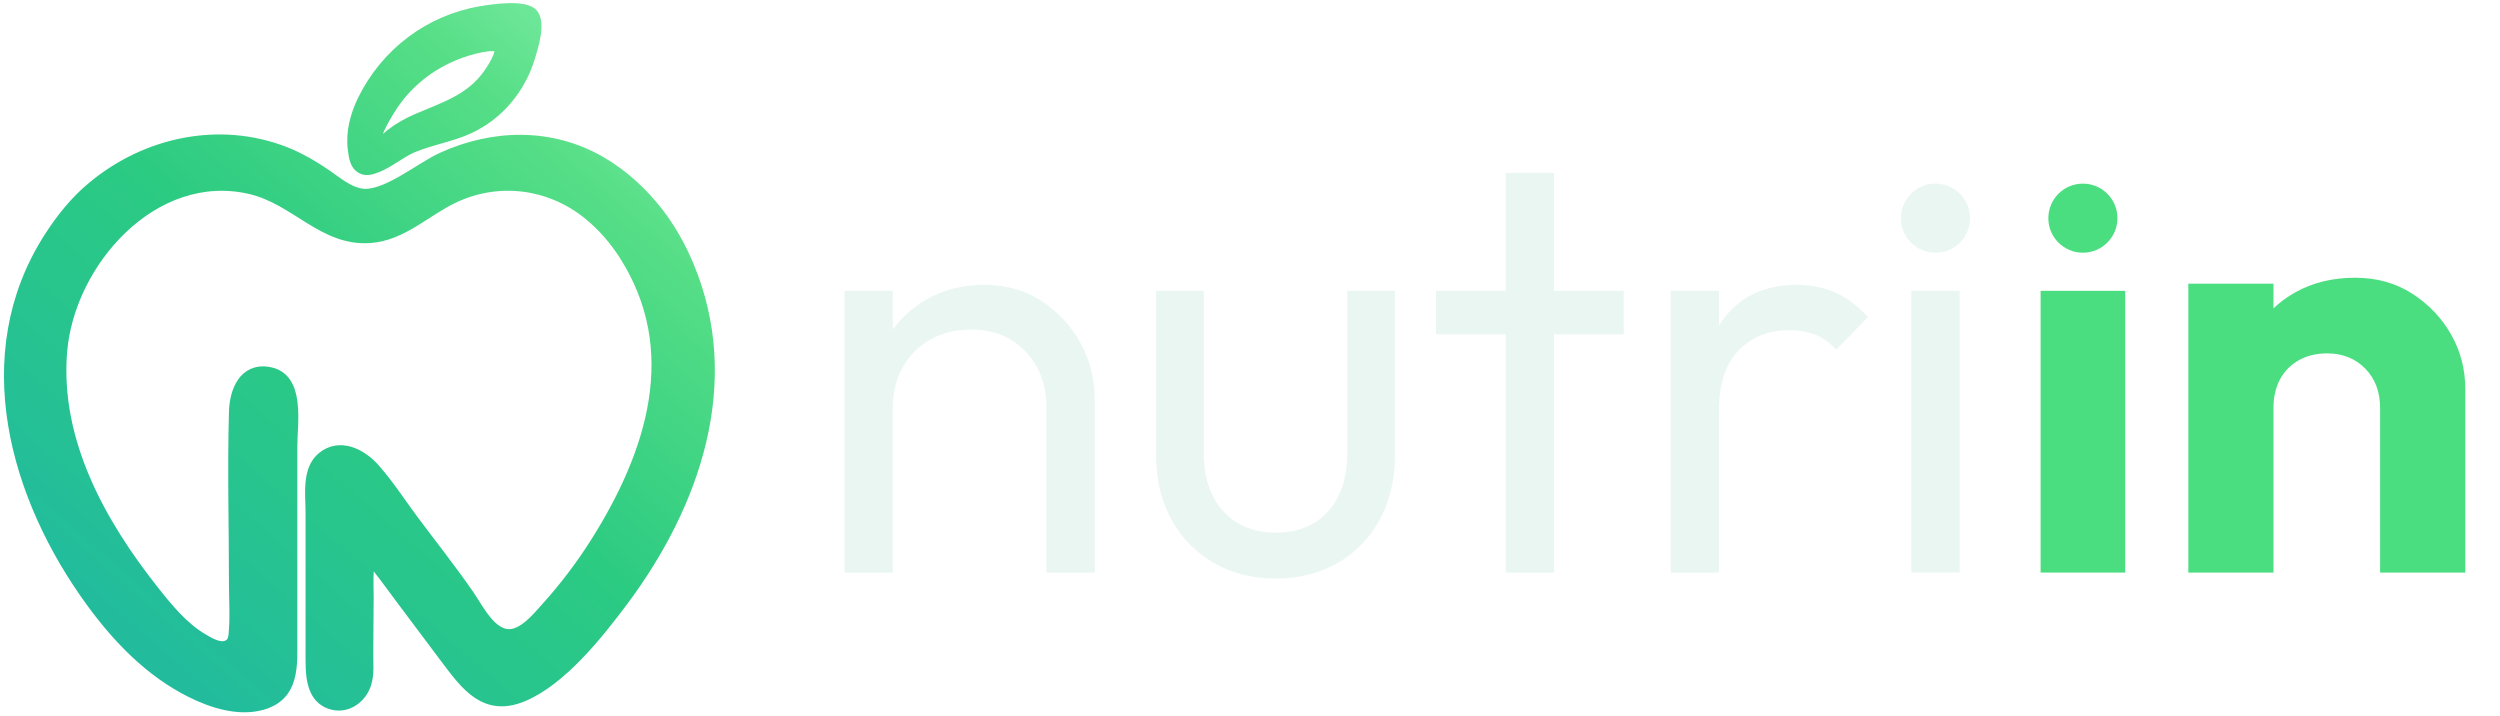
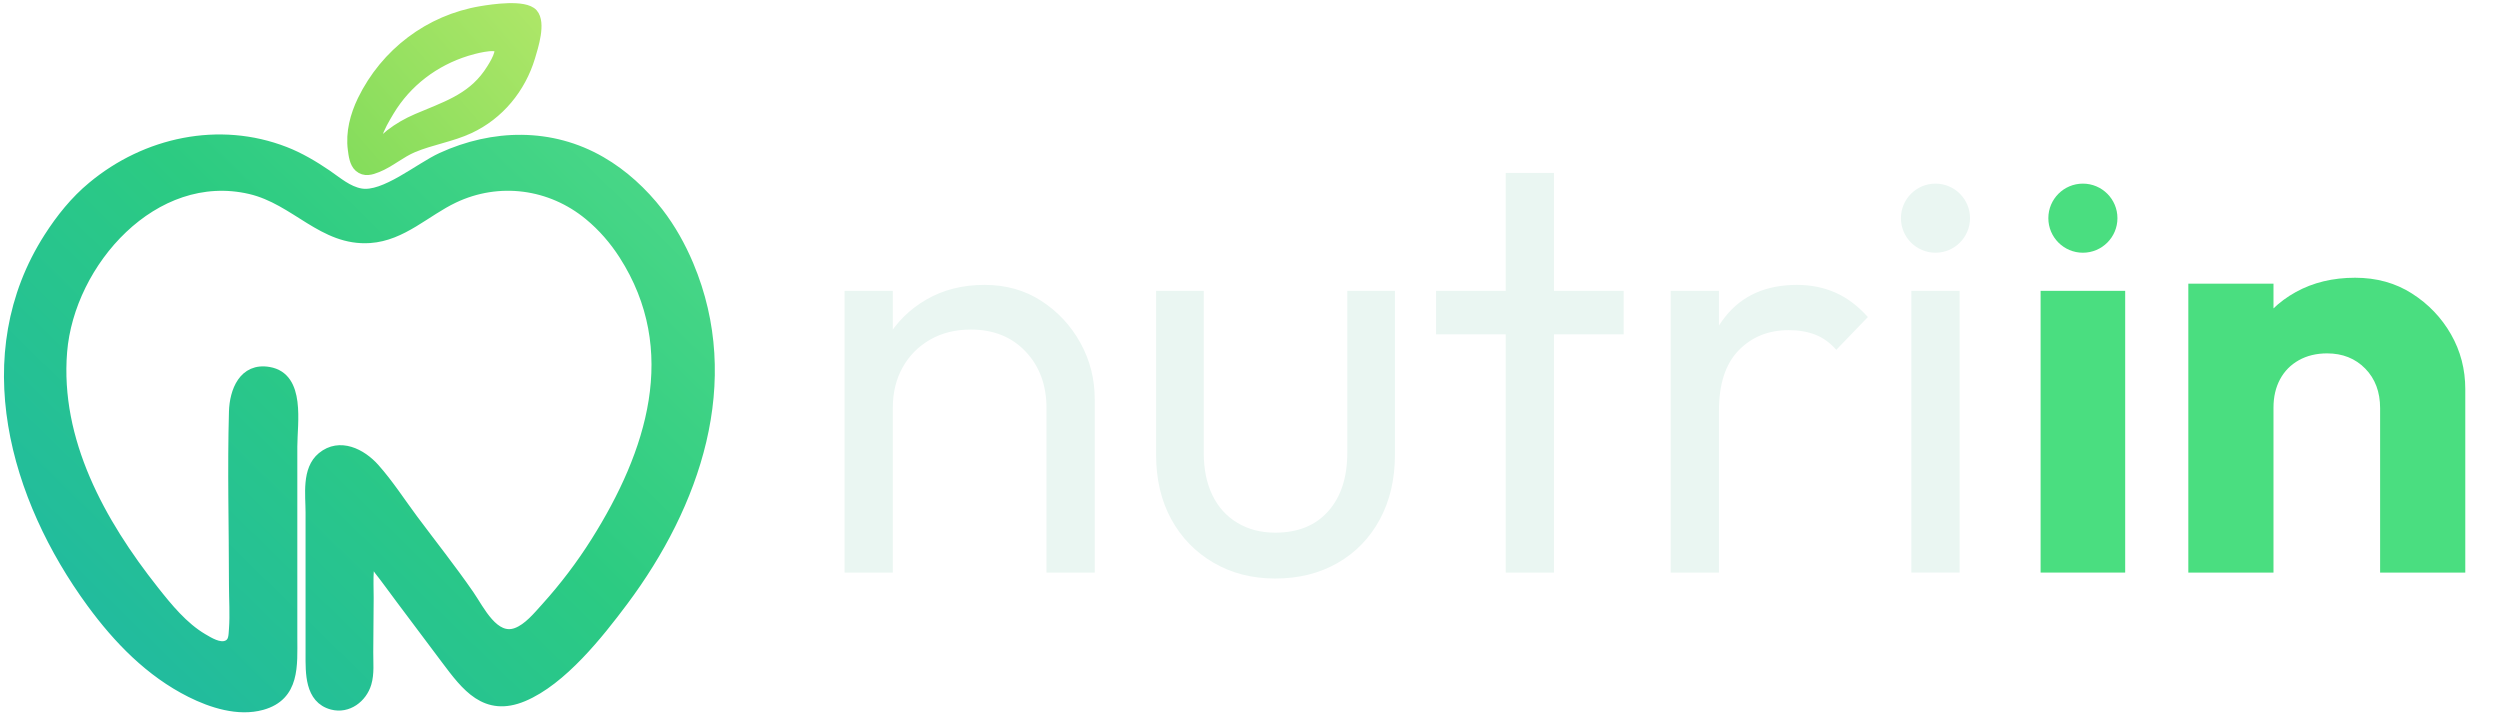
<svg xmlns="http://www.w3.org/2000/svg" viewBox="0 0 3493 1000" role="img" aria-label="Nutriin">
  <defs>
-     <linearGradient id="hs" gradientUnits="userSpaceOnUse" x1="260" y1="1040" x2="1000" y2="190">
+     <linearGradient id="hs" gradientUnits="userSpaceOnUse" x1="260" y1="1040" x2="980" y2="300">
      <stop offset="0" stop-color="#1FB8A4" />
-       <stop offset=".5" stop-color="#2CCB82" />
-       <stop offset=".8" stop-color="#56DE86" />
-       <stop offset="1" stop-color="#86EFAC" />
+       <stop offset=".55" stop-color="#2CCB82" />
+       <stop offset="1" stop-color="#4ED987" />
+     </linearGradient>
+     <linearGradient id="hl" gradientUnits="userSpaceOnUse" x1="600" y1="440" x2="900" y2="180">
+       <stop offset="0" stop-color="#7EDB5A" />
+       <stop offset="1" stop-color="#B5E86A" />
    </linearGradient>
  </defs>
  <g transform="translate(-208.29,-203.68) scale(1.15075)">
-     <g fill="url(#hs)" fill-rule="evenodd" stroke="url(#hs)" stroke-width="12" stroke-linejoin="round">
-       <path d="M293.2,403.4 C272.2,420.7 254.8,442.5 240.2,465.3 C148.8,608.1 198.7,781.4 292.1,909.0 C324.4,953.1 363.2,993.1 412.5,1017.8 C438.0,1030.6 470.4,1041.0 499.0,1033.1 C539.4,1021.9 536.0,984.6 536.0,951.1 C536.0,873.8 536.0,796.4 536.0,719.1 C536.0,690.6 546.1,635.2 507.5,628.5 C476.7,623.1 465.7,652.1 465.0,676.8 C463.0,746.6 465.0,816.9 465.0,886.8 C465.0,904.6 466.3,923.0 465.0,940.8 C464.3,948.7 465.0,957.2 456.3,960.6 C447.0,964.2 434.9,956.7 427.3,952.2 C403.5,938.2 384.7,915.1 367.8,893.7 C302.9,811.7 247.8,712.3 256.5,604.2 C265.3,495.3 367.8,379.4 484.9,406.7 C540.2,419.7 573.1,470.1 630.2,466.1 C669.4,463.4 698.0,433.7 731.9,417.6 C786.5,391.6 849.6,400.0 896.2,438.5 C912.7,452.1 926.8,468.4 938.3,486.3 C1012.7,602.3 971.8,727.6 904.3,834.8 C886.6,862.9 866.3,889.7 844.0,914.4 C834.2,925.2 822.3,940.0 808.1,945.2 C780.8,955.3 763.2,917.3 750.7,899.2 C729.1,868.0 705.4,838.1 682.7,807.7 C667.3,787.0 652.9,764.6 635.8,745.4 C620.0,727.7 593.5,714.1 572.0,731.8 C553.2,747.3 558.0,777.7 558.0,799.2 C558.0,856.6 558.0,913.9 558.0,971.2 C558.0,993.6 556.9,1025.4 584.3,1032.7 C603.2,1037.7 620.7,1024.4 626.0,1006.7 C629.6,994.9 628.1,981.2 628.2,969.0 C628.4,947.0 628.5,925.0 628.7,903.0 C628.7,891.8 628.1,880.3 628.9,869.1 C629.1,867.1 628.0,858.1 631.4,858.1 C634.7,858.2 639.2,866.8 641.0,869.0 C650.1,880.5 658.6,892.5 667.4,904.2 C685.8,928.7 704.2,953.2 722.6,977.8 C747.0,1010.3 770.5,1041.9 816.2,1022.8 C863.3,1003.1 908.0,946.6 937.9,906.6 C1025.4,789.4 1076.9,640.8 1017.2,498.9 C1007.6,476.1 995.6,454.6 980.5,435.0 C961.4,410.4 937.8,388.6 910.8,373.0 C850.2,337.9 779.7,339.6 717.2,368.2 C690.0,380.7 647.6,416.8 619.1,411.8 C603.2,409.0 590.6,397.7 577.7,388.9 C562.0,378.2 544.8,368.0 527.0,361.1 C447.0,330.0 358.0,349.5 293.2,403.4Z M828.1,193.5 C818.1,182.2 778.9,188.1 765.2,190.4 C702.3,200.9 649.0,241.3 621.0,298.7 C612.1,317.2 606.6,337.8 609.3,358.4 C610.2,365.3 611.3,375.0 616.9,379.9 C623.8,385.9 631.6,383.4 639.3,380.3 C654.5,374.2 667.4,362.5 682.8,356.1 C704.8,346.9 729.2,343.3 750.9,333.2 C787.1,316.4 813.4,284.2 824.8,246.3 C828.6,233.5 838.0,204.8 828.1,193.5Z M786.7,235.6 C790.6,241.8 777.4,261.6 773.6,266.9 C751.9,297.5 720.1,306.9 687.3,321.0 C675.5,326.1 664.9,332.1 654.7,340.0 C652.4,341.8 639.0,354.6 636.9,352.1 C635.3,350.2 638.1,344.1 638.7,342.2 C642.0,331.4 648.0,321.5 653.7,311.9 C674.9,276.6 708.4,251.3 747.6,239.1 C754.0,237.1 782.5,229.0 786.7,235.6Z" />
+     <g fill-rule="evenodd">
+       <path d="M293.2,403.4 C272.2,420.7 254.8,442.5 240.2,465.3 C148.8,608.1 198.7,781.4 292.1,909.0 C324.4,953.1 363.2,993.1 412.5,1017.8 C438.0,1030.6 470.4,1041.0 499.0,1033.1 C539.4,1021.9 536.0,984.6 536.0,951.1 C536.0,873.8 536.0,796.4 536.0,719.1 C536.0,690.6 546.1,635.2 507.5,628.5 C476.7,623.1 465.7,652.1 465.0,676.8 C463.0,746.6 465.0,816.9 465.0,886.8 C465.0,904.6 466.3,923.0 465.0,940.8 C464.3,948.7 465.0,957.2 456.3,960.6 C447.0,964.2 434.9,956.7 427.3,952.2 C403.5,938.2 384.7,915.1 367.8,893.7 C302.9,811.7 247.8,712.3 256.5,604.2 C265.3,495.3 367.8,379.4 484.9,406.7 C540.2,419.7 573.1,470.1 630.2,466.1 C669.4,463.4 698.0,433.7 731.9,417.6 C786.5,391.6 849.6,400.0 896.2,438.5 C912.7,452.1 926.8,468.4 938.3,486.3 C1012.7,602.3 971.8,727.6 904.3,834.8 C886.6,862.9 866.3,889.7 844.0,914.4 C834.2,925.2 822.3,940.0 808.1,945.2 C780.8,955.3 763.2,917.3 750.7,899.2 C729.1,868.0 705.4,838.1 682.7,807.7 C667.3,787.0 652.9,764.6 635.8,745.4 C620.0,727.7 593.5,714.1 572.0,731.8 C553.2,747.3 558.0,777.7 558.0,799.2 C558.0,856.6 558.0,913.9 558.0,971.2 C558.0,993.6 556.9,1025.4 584.3,1032.7 C603.2,1037.7 620.7,1024.4 626.0,1006.7 C629.6,994.9 628.1,981.2 628.2,969.0 C628.4,947.0 628.5,925.0 628.7,903.0 C628.7,891.8 628.1,880.3 628.9,869.1 C629.1,867.1 628.0,858.1 631.4,858.1 C634.7,858.2 639.2,866.8 641.0,869.0 C650.1,880.5 658.6,892.5 667.4,904.2 C685.8,928.7 704.2,953.2 722.6,977.8 C747.0,1010.3 770.5,1041.9 816.2,1022.8 C863.3,1003.1 908.0,946.6 937.9,906.6 C1025.4,789.4 1076.9,640.8 1017.2,498.9 C1007.6,476.1 995.6,454.6 980.5,435.0 C961.4,410.4 937.8,388.6 910.8,373.0 C850.2,337.9 779.7,339.6 717.2,368.2 C690.0,380.7 647.6,416.8 619.1,411.8 C603.2,409.0 590.6,397.7 577.7,388.9 C562.0,378.2 544.8,368.0 527.0,361.1 C447.0,330.0 358.0,349.5 293.2,403.4Z" fill="url(#hs)" stroke="url(#hs)" stroke-width="12" stroke-linejoin="round" />
+       <path d="M828.1,193.5 C818.1,182.2 778.9,188.1 765.2,190.4 C702.3,200.9 649.0,241.3 621.0,298.7 C612.1,317.2 606.6,337.8 609.3,358.4 C610.2,365.3 611.3,375.0 616.9,379.9 C623.8,385.9 631.6,383.4 639.3,380.3 C654.5,374.2 667.4,362.5 682.8,356.1 C704.8,346.9 729.2,343.3 750.9,333.2 C787.1,316.4 813.4,284.2 824.8,246.3 C828.6,233.5 838.0,204.8 828.1,193.5Z M786.7,235.6 C790.6,241.8 777.4,261.6 773.6,266.9 C751.9,297.5 720.1,306.9 687.3,321.0 C675.5,326.1 664.9,332.1 654.7,340.0 C652.4,341.8 639.0,354.6 636.9,352.1 C635.3,350.2 638.1,344.1 638.7,342.2 C642.0,331.4 648.0,321.5 653.7,311.9 C674.9,276.6 708.4,251.3 747.6,239.1 C754.0,237.1 782.5,229.0 786.7,235.6Z" fill="url(#hl)" stroke="url(#hl)" stroke-width="12" stroke-linejoin="round" />
    </g>
  </g>
  <g transform="translate(1123.452,800) scale(0.8322148)">
    <g fill="#EAF6F2">
      <path d="M407 0L407 -276Q407 -334 372 -371Q337 -408 280 -408Q241 -408 211.5 -391Q182 -374 165.5 -344.5Q149 -315 149 -277L114 -296Q114 -350 138.5 -392Q163 -434 205.5 -458.5Q248 -483 303 -483Q357 -483 398.5 -456Q440 -429 464 -385.5Q488 -342 488 -291L488 0ZM68 0L68 -473L149 -473L149 0ZM791 10Q733 10 687.5 -16.5Q642 -43 616.5 -89.5Q591 -136 591 -198L591 -473L671 -473L671 -201Q671 -160 685.5 -130Q700 -100 727.5 -83.5Q755 -67 791 -67Q848 -67 880 -103Q912 -139 912 -201L912 -473L992 -473L992 -198Q992 -136 966.5 -89Q941 -42 895.5 -16Q850 10 791 10ZM1178 0L1178 -671L1259 -671L1259 0ZM1061 -400L1061 -473L1376 -473L1376 -400ZM1455 0L1455 -473L1536 -473L1536 0ZM1536 -272L1504 -286Q1504 -376 1546.5 -429.5Q1589 -483 1667 -483Q1702 -483 1731.5 -470Q1761 -457 1786 -429L1733 -374Q1717 -392 1697.5 -399.5Q1678 -407 1653 -407Q1602 -407 1569 -373Q1536 -339 1536 -272Z" />
      <g transform="translate(1791,0)">
        <path d="M68 0L68 -473L149 -473L149 0Z" />
      </g>
      <circle cx="1899.5" cy="-595" r="58" />
    </g>
    <g fill="#4ADE80">
      <g transform="translate(2020,0)">
        <path d="M56 0L56 -473L198 -473L198 0Z" />
      </g>
      <g transform="translate(2268,0)">
        <path d="M378 0L378 -276Q378 -317 353 -342.5Q328 -368 289 -368Q262 -368 241.5 -356.5Q221 -345 210 -324.5Q199 -304 199 -277L143 -304Q143 -361 168 -404Q193 -447 236.5 -471Q280 -495 336 -495Q390 -495 431.5 -468.5Q473 -442 497 -400Q521 -358 521 -308L521 0ZM56 0L56 -485L199 -485L199 0Z" />
      </g>
      <circle cx="2147.0" cy="-595" r="58" />
    </g>
  </g>
</svg>
